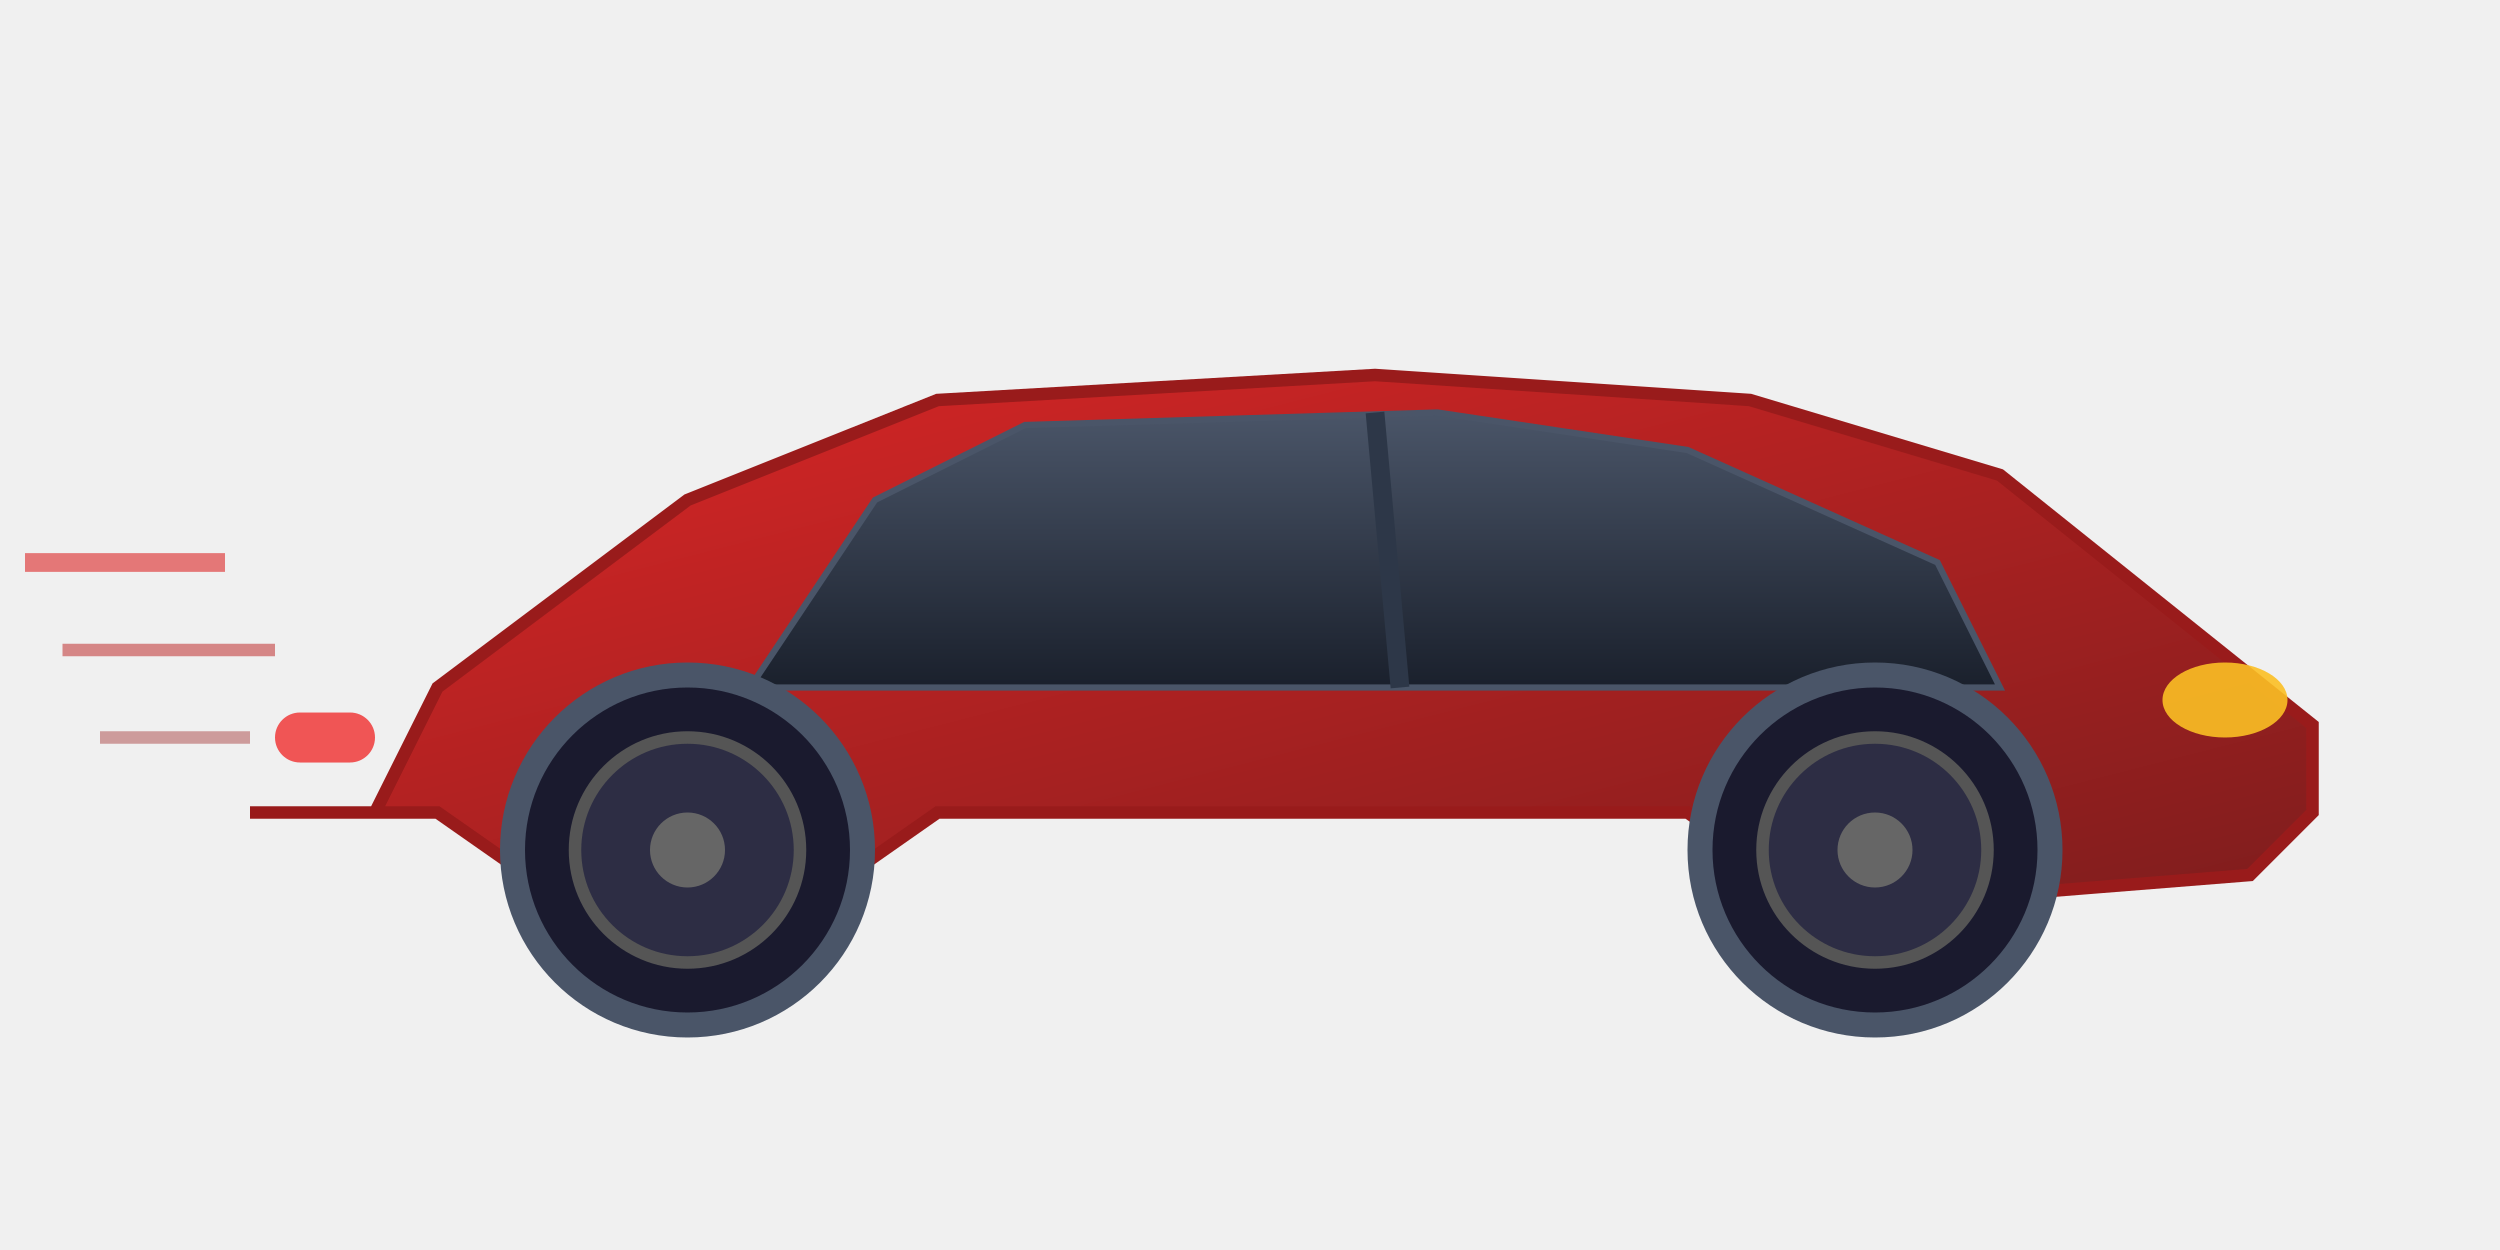
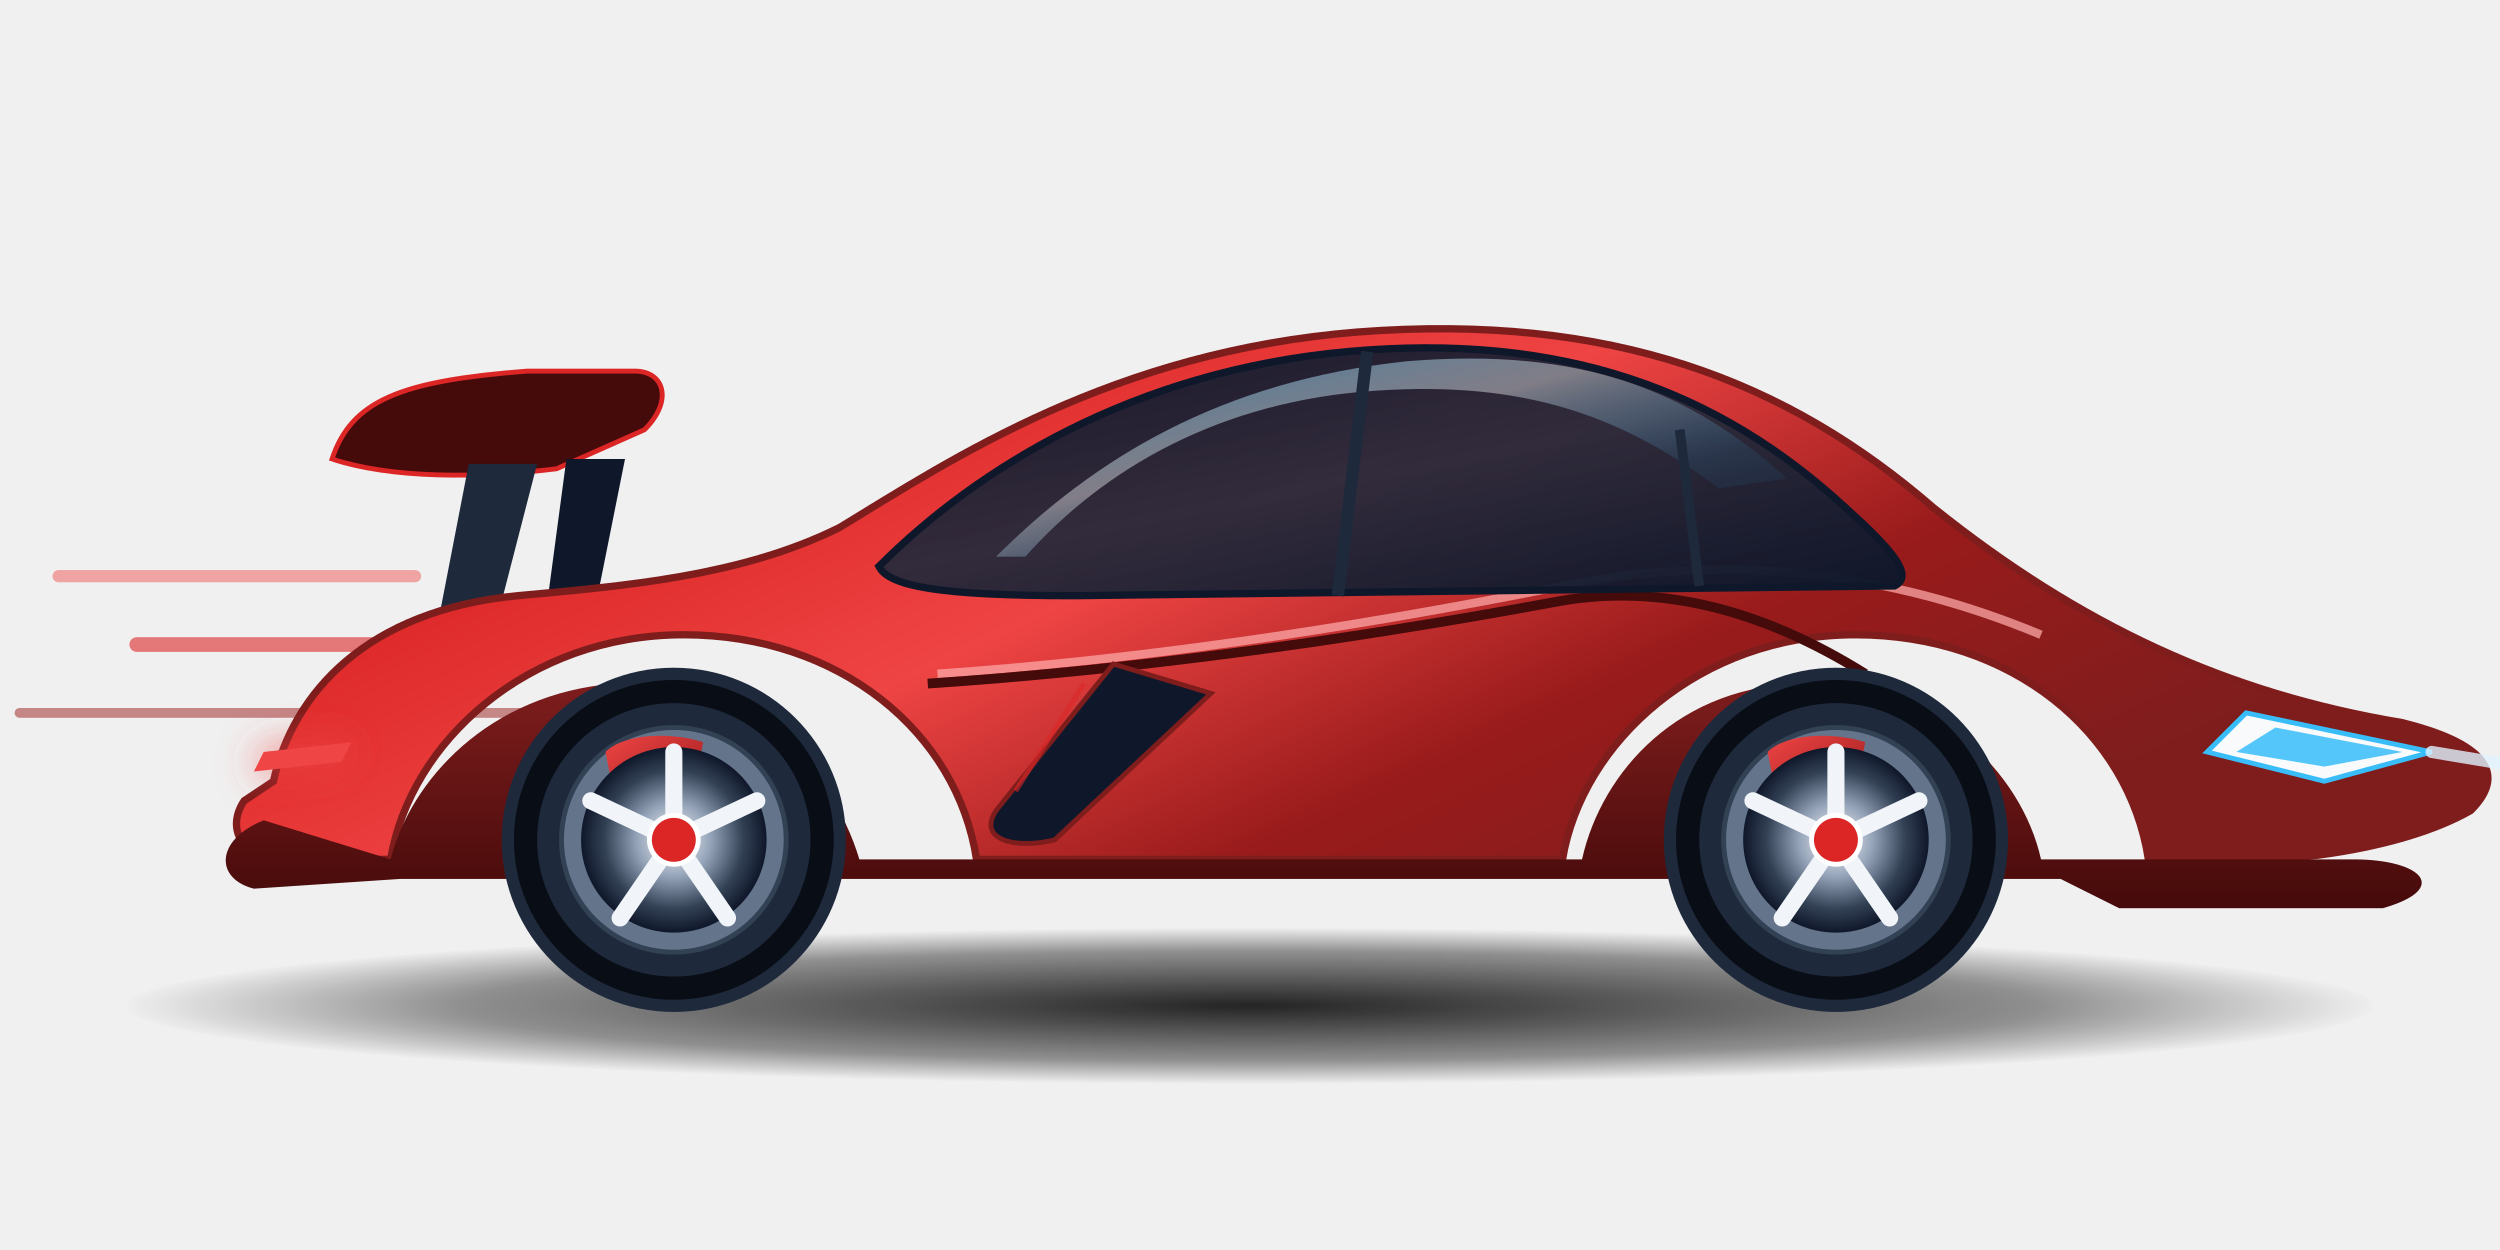
- <svg xmlns="http://www.w3.org/2000/svg" viewBox="0 0 200 100" width="200" height="100">
+ <svg xmlns="http://www.w3.org/2000/svg" viewBox="0 0 512 256" width="100%" height="100%">
  <defs>
-     <linearGradient id="carGrad" x1="0%" y1="0%" x2="100%" y2="100%">
-       <stop offset="0%" style="stop-color:#dc2626" />
-       <stop offset="100%" style="stop-color:#7f1d1d" />
+     <linearGradient id="bodyGrad" x1="0%" y1="0%" x2="100%" y2="50%">
+       <stop offset="0%" stop-color="#b91c1c" />
+       <stop offset="25%" stop-color="#dc2626" />
+       <stop offset="50%" stop-color="#ef4444" />
+       <stop offset="75%" stop-color="#991b1b" />
+       <stop offset="100%" stop-color="#7f1d1d" />
    </linearGradient>
-     <linearGradient id="windowGrad" x1="0%" y1="0%" x2="0%" y2="100%">
-       <stop offset="0%" style="stop-color:#4a5568" />
-       <stop offset="100%" style="stop-color:#1a202c" />
+     <linearGradient id="deepMaroon" x1="0%" y1="0%" x2="0%" y2="100%">
+       <stop offset="0%" stop-color="#7f1d1d" />
+       <stop offset="100%" stop-color="#450a0a" />
    </linearGradient>
+     <linearGradient id="glassGrad" x1="10%" y1="0%" x2="90%" y2="100%">
+       <stop offset="0%" stop-color="#0f172a" stop-opacity="0.95" />
+       <stop offset="50%" stop-color="#1e293b" stop-opacity="0.9" />
+       <stop offset="100%" stop-color="#0f172a" stop-opacity="0.98" />
+     </linearGradient>
+     <linearGradient id="glassReflect" x1="0%" y1="0%" x2="100%" y2="100%">
+       <stop offset="0%" stop-color="#38bdf8" stop-opacity="0.6" />
+       <stop offset="40%" stop-color="#ffffff" stop-opacity="0.4" />
+       <stop offset="70%" stop-color="#38bdf8" stop-opacity="0.1" />
+       <stop offset="100%" stop-color="#0284c7" stop-opacity="0" />
+     </linearGradient>
+     <radialGradient id="rimGrad" cx="50%" cy="50%" r="50%">
+       <stop offset="0%" stop-color="#f8fafc" />
+       <stop offset="40%" stop-color="#94a3b8" />
+       <stop offset="75%" stop-color="#334155" />
+       <stop offset="100%" stop-color="#0f172a" />
+     </radialGradient>
+     <linearGradient id="caliperGrad" x1="0%" y1="0%" x2="100%" y2="100%">
+       <stop offset="0%" stop-color="#ef4444" />
+       <stop offset="100%" stop-color="#991b1b" />
+     </linearGradient>
+     <radialGradient id="groundShadow" cx="50%" cy="50%" r="50%">
+       <stop offset="0%" stop-color="#000000" stop-opacity="0.85" />
+       <stop offset="70%" stop-color="#000000" stop-opacity="0.4" />
+       <stop offset="100%" stop-color="#000000" stop-opacity="0" />
+     </radialGradient>
  </defs>
-   <path d="M20,65 L30,65 L35,55 L55,40 L75,32 L110,30 L140,32 L160,38 L175,50 L185,58 L185,65 L180,70 L155,72 L145,72 L135,65 L75,65 L65,72 L45,72 L35,65 Z" fill="url(#carGrad)" stroke="#991b1b" stroke-width="1" />
-   <path d="M60,55 L70,40 L82,34 L115,33 L135,36 L155,45 L160,55 Z" fill="url(#windowGrad)" stroke="#4a5568" stroke-width="0.5" />
-   <line x1="110" y1="33" x2="112" y2="55" stroke="#2d3748" stroke-width="1.5" />
-   <circle cx="55" cy="68" r="14" fill="#1a1a2e" stroke="#4a5568" stroke-width="2" />
-   <circle cx="55" cy="68" r="9" fill="#2d2d44" stroke="#555" stroke-width="1" />
-   <circle cx="55" cy="68" r="3" fill="#666" />
-   <circle cx="150" cy="68" r="14" fill="#1a1a2e" stroke="#4a5568" stroke-width="2" />
-   <circle cx="150" cy="68" r="9" fill="#2d2d44" stroke="#555" stroke-width="1" />
-   <circle cx="150" cy="68" r="3" fill="#666" />
-   <ellipse cx="178" cy="56" rx="5" ry="3" fill="#fbbf24" opacity="0.9" />
-   <rect x="22" y="57" width="8" height="4" rx="2" fill="#ef4444" opacity="0.9" />
-   <line x1="2" y1="45" x2="18" y2="45" stroke="#dc2626" stroke-width="1.5" opacity="0.6" />
-   <line x1="5" y1="52" x2="22" y2="52" stroke="#b91c1c" stroke-width="1" opacity="0.5" />
-   <line x1="8" y1="59" x2="20" y2="59" stroke="#991b1b" stroke-width="1" opacity="0.4" />
+   <ellipse cx="256" cy="206" rx="230" ry="16" fill="url(#groundShadow)" />
+   <path d="M12 118 L85 118" stroke="#ef4444" stroke-width="2.5" stroke-linecap="round" opacity="0.45" />
+   <path d="M28 132 L95 132" stroke="#dc2626" stroke-width="3" stroke-linecap="round" opacity="0.6" />
+   <path d="M4 146 L108 146" stroke="#991b1b" stroke-width="2" stroke-linecap="round" opacity="0.5" />
+   <path d="M68 94 C72 82 82 78 108 76 L130 76 C136 76 138 82 132 88 L114 96 C98 98 80 98 68 94 Z" fill="#450a0a" stroke="#dc2626" stroke-width="1" />
+   <path d="M96 95 L90 126 L102 126 L110 95 Z" fill="#1e293b" />
+   <path d="M116 94 L112 124 L122 124 L128 94 Z" fill="#0f172a" />
+   <path d="     M56 160     C60 142 75 125 106 122     C128 120 152 118 172 108     C195 94 228 72 278 68     C330 64 366 78 396 104     C426 128 456 142 492 148     C508 152 514 158 506 166     C492 174 466 178 440 176     C436 150 412 130 380 130     C348 130 324 152 320 176     L200 176     C196 150 172 130 140 130     C108 130 84 152 80 176     L58 176     C50 176 46 170 50 164     Z" fill="url(#bodyGrad)" stroke="#7f1d1d" stroke-width="1.5" />
+   <path d="     M54 168     L80 176     C84 160 100 142 126 140     C152 140 170 156 176 176     L324 176     C328 158 344 140 370 140     C396 140 414 158 418 176     L482 176     C496 176 502 182 488 186     L434 186     L422 180     L320 180     L202 180     L142 180     L82 180     L52 182     C44 180 44 172 54 168     Z" fill="url(#deepMaroon)" />
+   <path d="M192 138 Q250 134 320 120 Q370 110 418 130" stroke="#fca5a5" stroke-width="1.75" fill="none" opacity="0.75" />
+   <path d="M190 140 Q250 136 320 123 Q350 118 382 138" stroke="#450a0a" stroke-width="2" fill="none" />
+   <path d="M228 136 L204 166 C200 172 208 174 216 172 L248 142 Z" fill="#0f172a" stroke="#7f1d1d" stroke-width="1" />
+   <path d="M222 140 L208 162" stroke="#dc2626" stroke-width="1" opacity="0.6" />
+   <path d="     M180 116     C200 96 232 76 276 72     C320 68 352 80 378 104     C388 113 392 118 388 120     L220 122     C192 122 182 120 180 116     Z" fill="url(#glassGrad)" stroke="#0f172a" stroke-width="1.5" />
+   <path d="     M204 114     C224 94 250 78 288 74     C324 71 346 80 366 98     L352 100     C332 85 312 78 282 80     C250 82 226 96 210 114     Z" fill="url(#glassReflect)" />
+   <path d="M280 72 L274 122" stroke="#1e293b" stroke-width="2.5" />
+   <path d="M344 88 L348 120" stroke="#1e293b" stroke-width="2" />
+   <polygon points="460,146 498,154 476,160 452,154" fill="#f8fafc" stroke="#38bdf8" stroke-width="1" />
+   <polygon points="466,149 492,154 476,157 458,154" fill="#38bdf8" opacity="0.85" />
+   <line x1="498" y1="154" x2="516" y2="157" stroke="#e0f2fe" stroke-width="2.5" stroke-linecap="round" opacity="0.8" />
+   <path d="M54 154 L72 152 L70 156 L52 158 Z" fill="#ef4444" filter="drop-shadow(0 0 4px #ef4444)" />
+   <circle cx="376" cy="172" r="34" fill="#090d16" stroke="#1e293b" stroke-width="2.5" />
+   <circle cx="376" cy="172" r="28" fill="#1e293b" />
+   <circle cx="376" cy="172" r="23" fill="#64748b" stroke="#334155" stroke-width="1" />
+   <path d="M362 154 C366 150 376 150 382 152 L380 162 C376 160 368 160 364 164 Z" fill="url(#caliperGrad)" />
+   <circle cx="376" cy="172" r="19" fill="url(#rimGrad)" />
+   <line x1="376" y1="172" x2="376" y2="154" stroke="#f1f5f9" stroke-width="3.5" stroke-linecap="round" />
+   <line x1="376" y1="172" x2="393" y2="164" stroke="#f1f5f9" stroke-width="3.5" stroke-linecap="round" />
+   <line x1="376" y1="172" x2="387" y2="188" stroke="#f1f5f9" stroke-width="3.5" stroke-linecap="round" />
+   <line x1="376" y1="172" x2="365" y2="188" stroke="#f1f5f9" stroke-width="3.5" stroke-linecap="round" />
+   <line x1="376" y1="172" x2="359" y2="164" stroke="#f1f5f9" stroke-width="3.5" stroke-linecap="round" />
+   <circle cx="376" cy="172" r="5" fill="#dc2626" stroke="#ffffff" stroke-width="1" />
+   <circle cx="138" cy="172" r="34" fill="#090d16" stroke="#1e293b" stroke-width="2.5" />
+   <circle cx="138" cy="172" r="28" fill="#1e293b" />
+   <circle cx="138" cy="172" r="23" fill="#64748b" stroke="#334155" stroke-width="1" />
+   <path d="M124 154 C128 150 138 150 144 152 L142 162 C138 160 130 160 126 164 Z" fill="url(#caliperGrad)" />
+   <circle cx="138" cy="172" r="19" fill="url(#rimGrad)" />
+   <line x1="138" y1="172" x2="138" y2="154" stroke="#f1f5f9" stroke-width="3.5" stroke-linecap="round" />
+   <line x1="138" y1="172" x2="155" y2="164" stroke="#f1f5f9" stroke-width="3.5" stroke-linecap="round" />
+   <line x1="138" y1="172" x2="149" y2="188" stroke="#f1f5f9" stroke-width="3.5" stroke-linecap="round" />
+   <line x1="138" y1="172" x2="127" y2="188" stroke="#f1f5f9" stroke-width="3.5" stroke-linecap="round" />
+   <line x1="138" y1="172" x2="121" y2="164" stroke="#f1f5f9" stroke-width="3.5" stroke-linecap="round" />
+   <circle cx="138" cy="172" r="5" fill="#dc2626" stroke="#ffffff" stroke-width="1" />
</svg>
